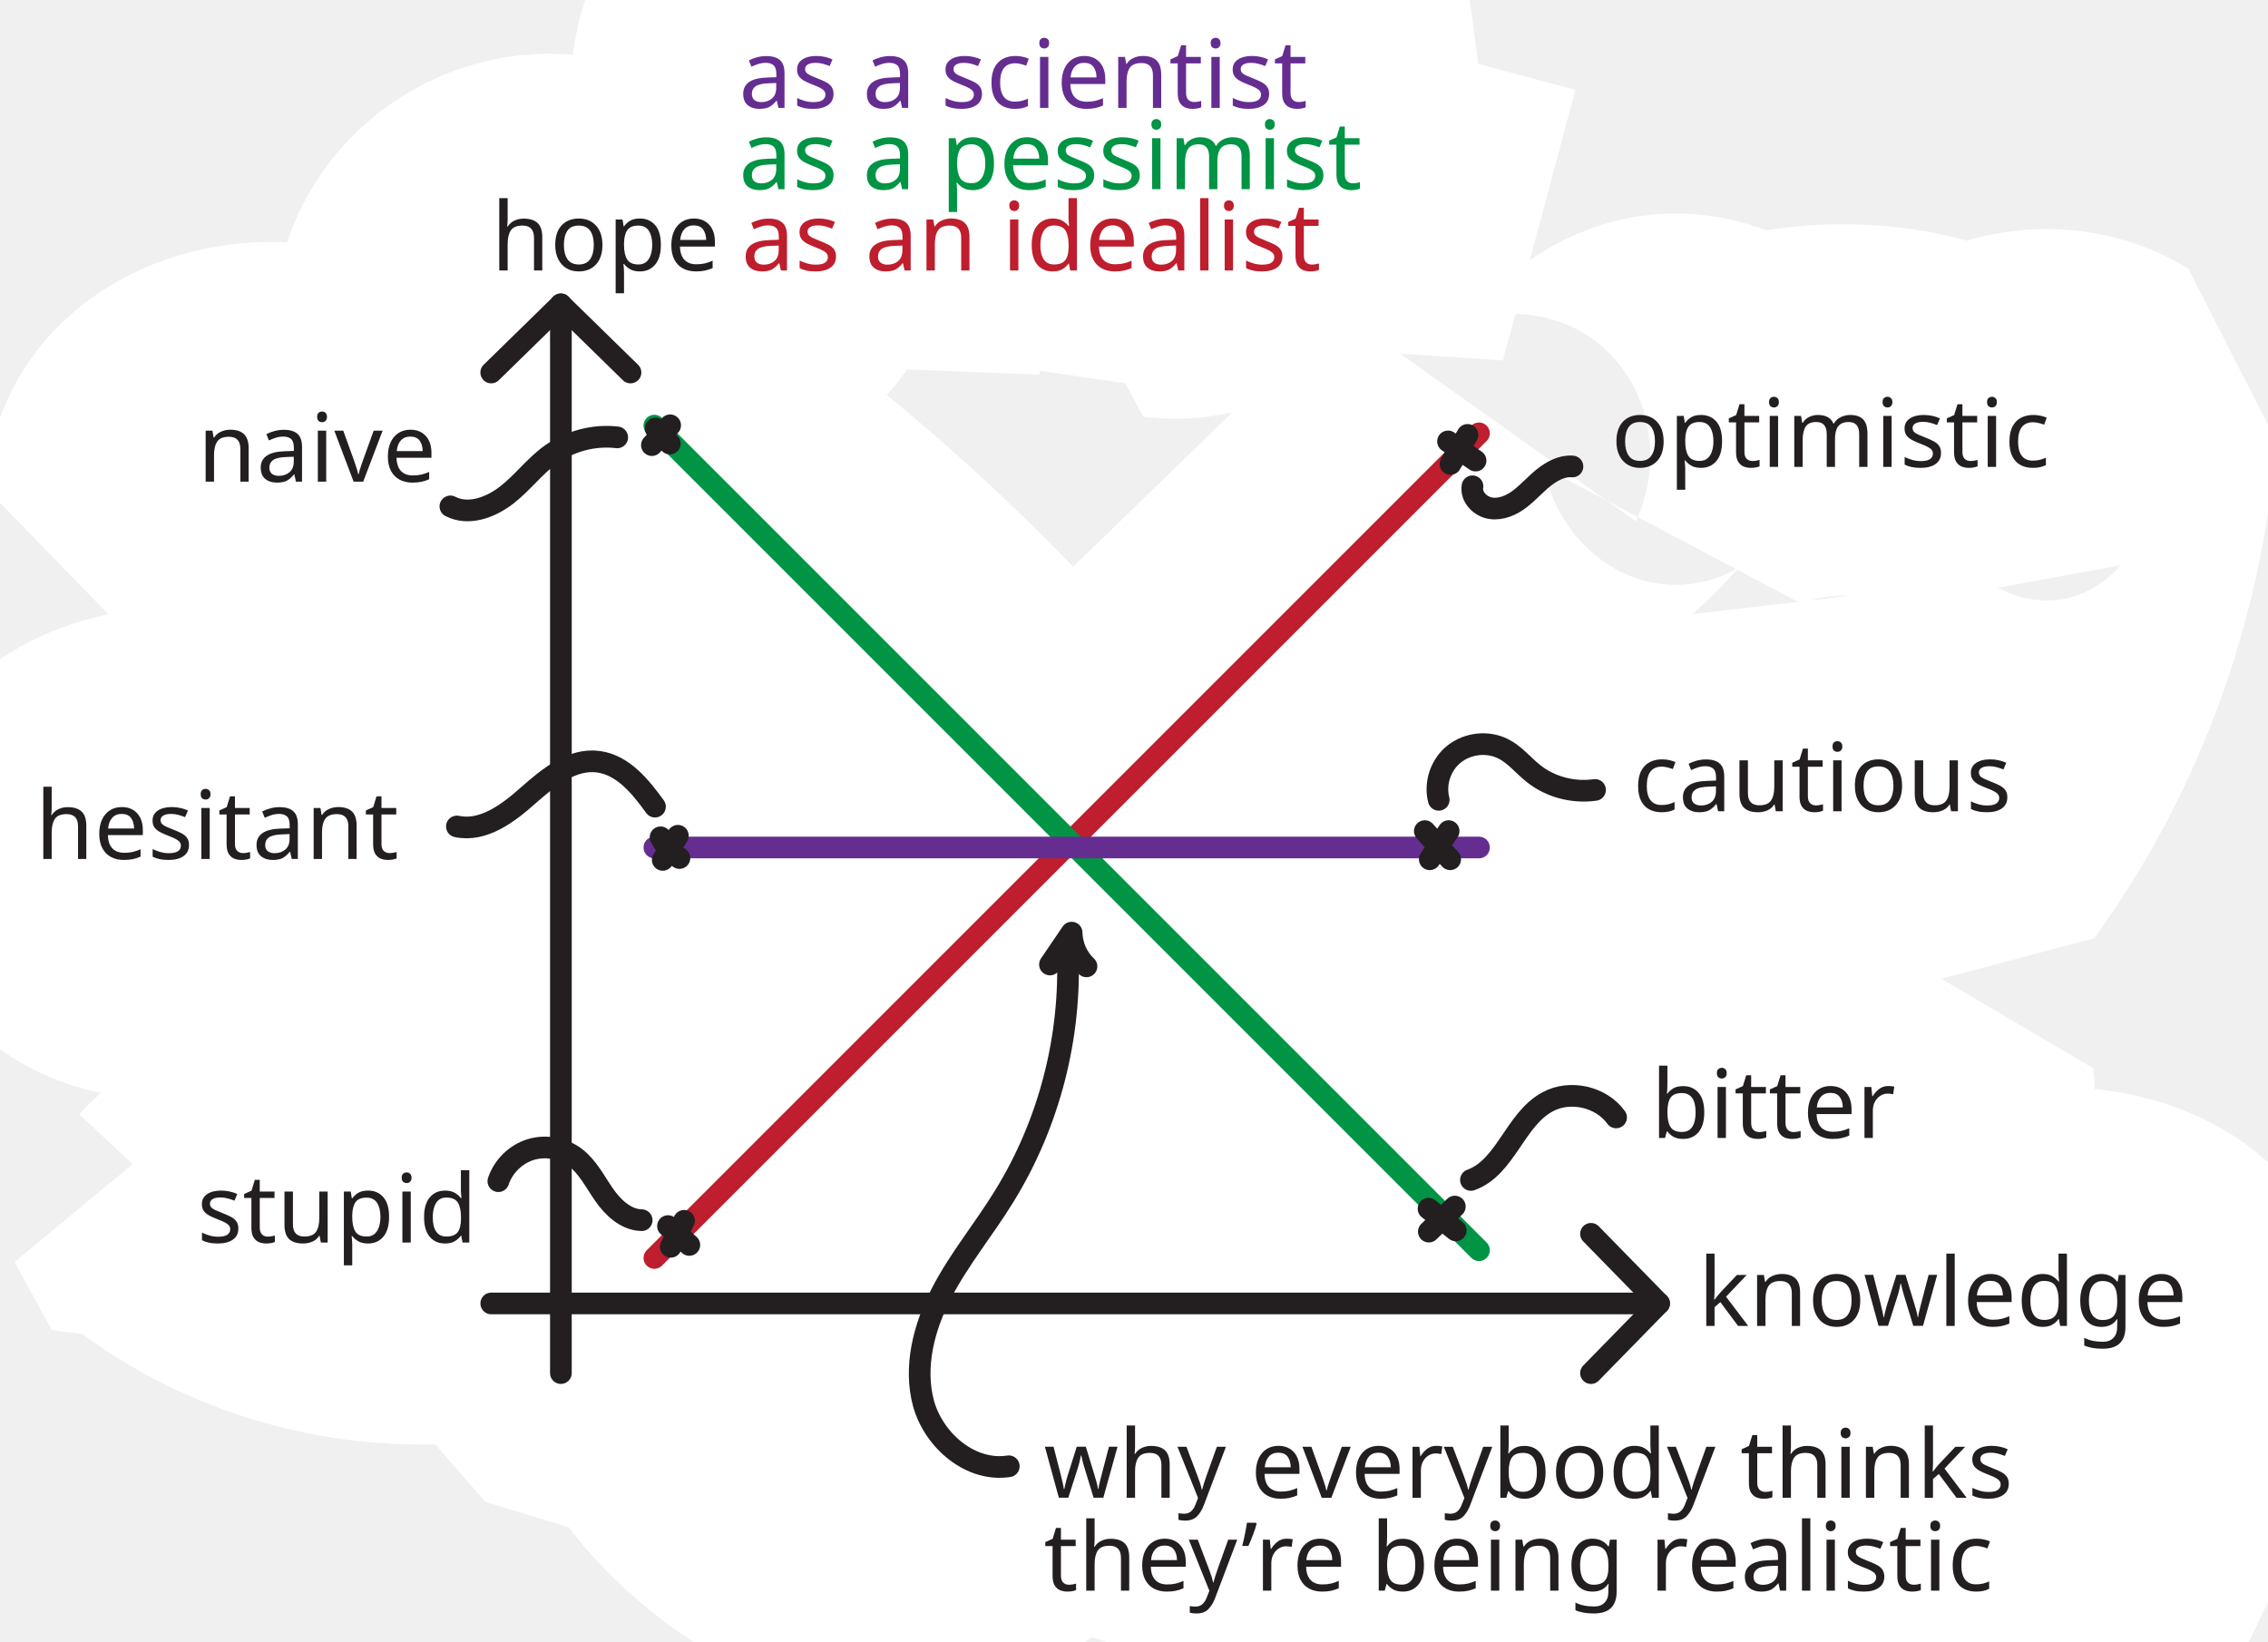
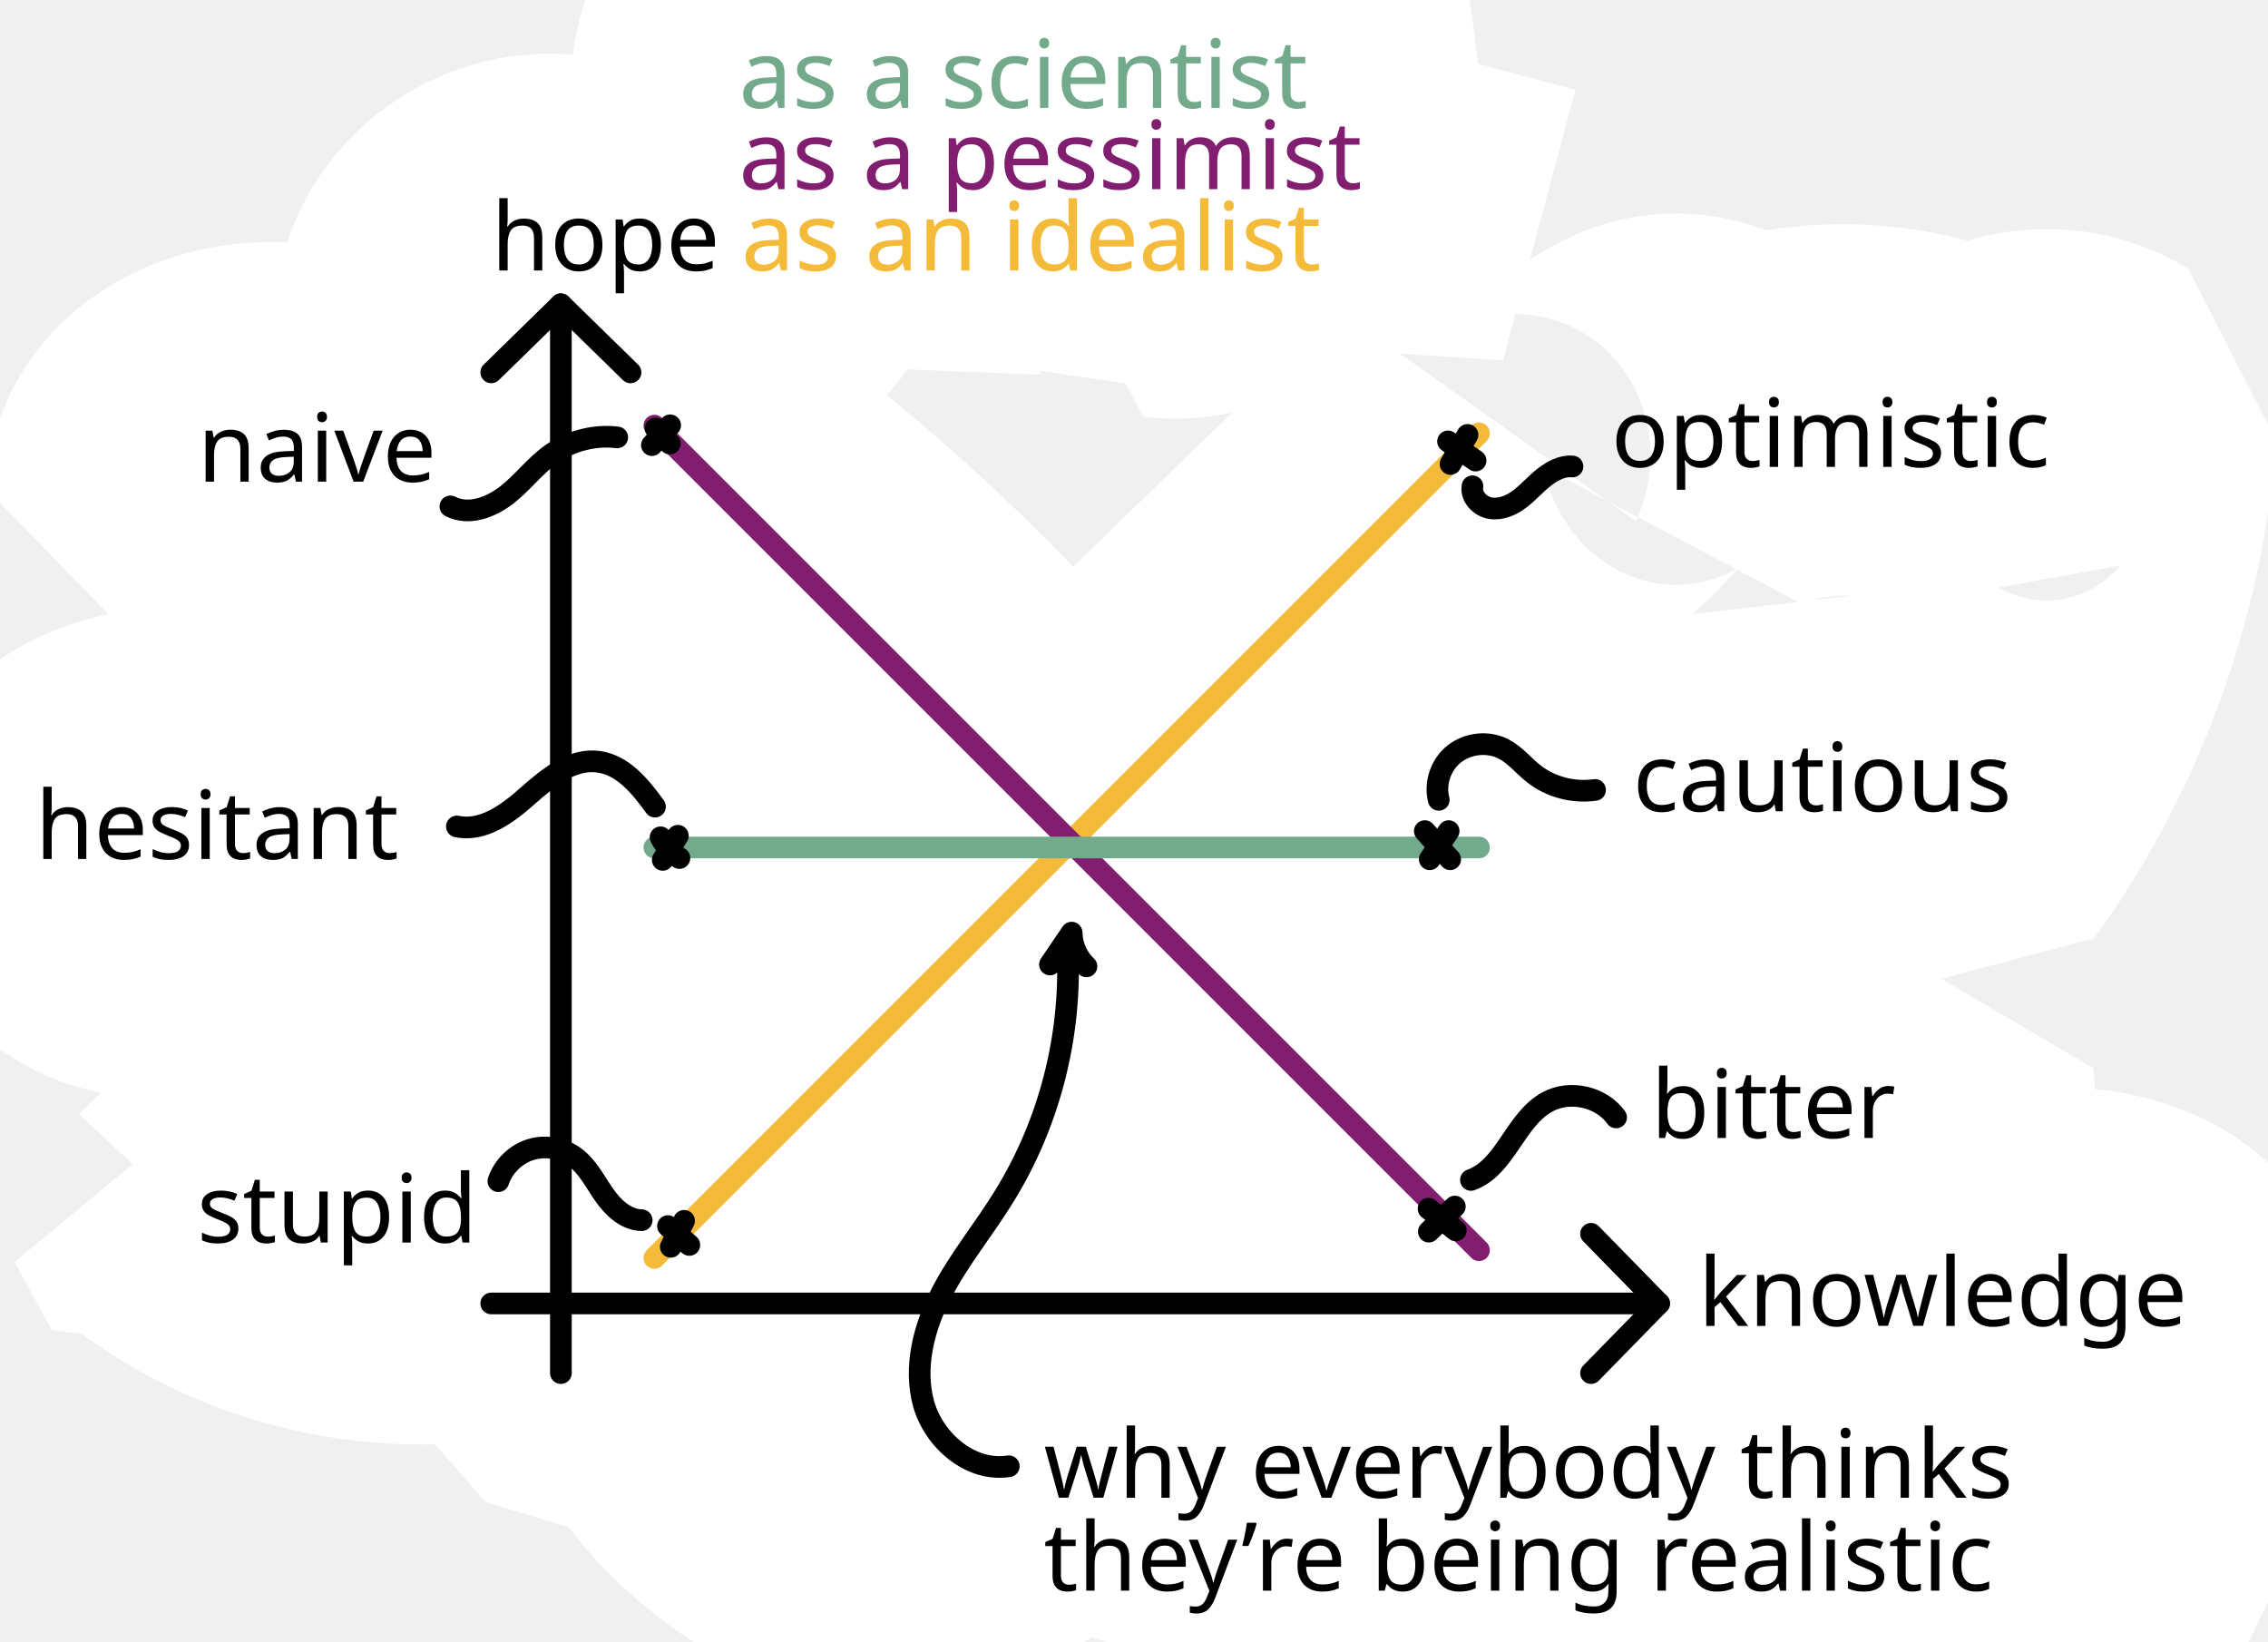
- <svg xmlns="http://www.w3.org/2000/svg" xmlns:xlink="http://www.w3.org/1999/xlink" version="1.1" id="Layer_1" x="0px" y="0px" width="732.7px" height="530.4px" viewBox="0 0 732.7 530.4" enable-background="new 0 0 732.7 530.4" xml:space="preserve">
-   <symbol id="Arrow_right_1_" viewBox="-25.5 -26 29 52">
-     <polyline fill="none" stroke="#231F20" stroke-width="7" stroke-linecap="round" stroke-linejoin="round" stroke-miterlimit="10" points="   -22,22.5 0,0 -22,-22.5  " />
-   </symbol>
-   <symbol id="Arrow_up" viewBox="-26 -25.5 52 29">
-     <polyline fill="none" stroke="#231F20" stroke-width="7" stroke-linecap="round" stroke-linejoin="round" stroke-miterlimit="10" points="   -22.5,-22 0,0 22.5,-22  " />
-   </symbol>
+ <svg xmlns="http://www.w3.org/2000/svg" version="1.1" id="Layer_1" x="0px" y="0px" width="732.7px" height="530.4px" viewBox="0 0 732.7 530.4" enable-background="new 0 0 732.7 530.4" xml:space="preserve">
  <path fill="none" stroke="#FFFFFF" stroke-width="120" stroke-linejoin="bevel" stroke-miterlimit="10" d="M451,13.5  c-7.8,29.1-15.6,58.3-23.4,87.4c-4.4-33.7-8.9-67.3-13.3-101c-12.5,25.1-25.1,50.1-37.6,75.2c18.7,2.3,36.5-17.4,32.4-35.8  C404.9,21,380.2,11,364.4,21.2c-9.1,5.8-14.2,16.1-18.9,25.8c-8.4,17.4-16.8,34.9-25.2,52.3c-5-30.7-10.1-61.4-15.1-92.1  c-9.1,32.6-18.2,65.1-27.3,97.7c-6.5-33.2-12.9-66.3-19.4-99.5c-15.2,4.6-16.1,25.8-12.8,41.3c3.3,15.6,5.9,35.6-7.7,43.9  c-17.8,11-38.1-11.9-59-13.2c-11.4-0.7-22.9,6-27.9,16.3c-5,10.3-3.2,23.5,4.4,32c18.1-7.5,36.2-14.9,54.4-22.4  c0.8,31.3-30.9,59.1-61.8,54.4c-17.8-2.7-33.2-14.2-50.7-18.4c-17.5-4.3-41.1,3.7-42.1,21.7c52.4-1.4,104.7-7.4,156-18  c-12.6,21.9-29.6,41.2-49.8,56.4c9.2,1.8,18.4,3.6,27.6,5.4c-4.3,11-8.6,22-13,33c8.3-0.8,16.5-1.6,24.8-2.4  c4.1,17.6,8.1,35.2,12.2,52.7c-47.9-22.6-101.2-33.8-154.2-32.3c-13.6,0.4-31,5-32.4,18.5c-1,9.9,8.5,18.4,18.4,20  c9.8,1.6,19.7-1.9,29.1-5.3c16.4-6,32.8-11.9,49.3-17.9c16.8-6.1,37.8-11.5,50.8,0.8c11.3,10.6,9.9,28.5,7.8,43.9  c-3.2,22.3-6.4,44.9-13.9,66.1c9.4-3.5,19.3-7.1,29.2-5.5c9.9,1.6,19.4,10.4,17.9,20.4c-1.8,12.1-17.8,16.8-29.3,12.8  c-11.5-4-20.2-13.3-30.6-19.8c-26.5-16.6-64.5-11.7-85.8,11.1c-4-7.3-8.1-14.7-12.1-22c30.9,25.4,74.6,34.3,112.9,22.9  c1.4,8.7,2.7,17.3,4.1,26c40,12.2,79.9,24.4,119.9,36.6c-39.3-13-78.5-26-117.8-39c40.8-14.9,87.4-13.3,127.1,4.3  c-8.9,6.6-16.2,16.3-17.3,27.4c-1.1,11,5.3,23.1,15.9,26.2c10.7,3.1,23.7-5.9,22.6-17c2.7,11,5.5,22,8.2,32.9  c10.1-13.8,20.2-27.7,30.3-41.5c2,16.9,4,33.8,6.1,50.7c15.9-18.2,31.9-36.3,47.8-54.5c-3.9,20.6-7.7,41.2-11.6,61.8  c15.9-9.8,28.6-24.6,35.9-41.8c2.5,10.9,4.9,21.7,7.4,32.6c8.9-14.1,17.8-28.2,26.8-42.2c3.1,15.3,6.2,30.5,9.4,45.8  c20.2-12.1,34.9-33,39.3-56.1c3.8,22.7,7.7,45.3,11.5,68c25.6-12.2,44.6-37.3,49.5-65.2c8.3,23,16.6,46.1,24.9,69.1  c13-5.5,20.9-21,17.7-34.8c10.7,13.1,21.3,26.2,32,39.3c10.8-22.3,21.5-44.6,32.3-67c5.3-11.1,10.8-23.9,6.1-35.2  c-6.2-15-26-18.3-42.1-16.7c-24.7,2.4-48.6,11-73.4,11.8c-24.8,0.8-52.6-9.1-62.2-32c-1.1,22.8-2.2,45.5-3.4,68.3  c-3.7-19-7.4-38.6-2.8-57.4s19.8-36.4,39.1-37.3c12.5-0.5,24.3,5.8,36.8,7.1c12.5,1.2,28-6.8,26.4-19.3c-18.8,7.5-40,5.2-60.1,2.1  c-20.1-3-40.8-6.7-60.4-1.5c-19.6,5.2-37.8,22.2-37,42.4c0.9-36.7,1.7-73.5,2.6-110.2c0.2-9,0.5-18.4,4.8-26.3  c4.3-7.9,13.9-13.7,22.3-10.6c8.4,3.1,10.8,17.2,2.6,20.9c10.9-13.2,21.7-26.3,32.6-39.5c6.9,14.6,13.8,29.2,20.8,43.7  c11.8-9.1,23.5-18.3,35.3-27.4c15.9,7.2,31.9,14.4,47.8,21.6c27.4-37.8,44-83.4,47.5-130c-11.2-6.9-27.3-4.4-35.9,5.6  c-24.8-13.5-56-14.7-81.8-3.3c-1.7-9.3-13.9-13.3-22.8-10.2c-8.9,3.1-15.4,10.8-21.9,17.6c-6.5,6.8-14.5,13.6-23.9,13.8  c-9.5,0.3-19.1-9.7-15.1-18.3c-43.7,42.4-87.3,84.7-131,127.1c-39.7-50.3-87.2-94.3-140.3-130.1c48.1,32.2,88.6,75.8,117.2,126.1  c-42.7,7.6-86.6,9-129.7,4.2c99.6,2.1,199.2,4.2,298.7,6.3c-43.1,2.4-86.2,4.8-129.3,7.2c36.3,35.4,72.6,70.9,108.9,106.3  c-11.5,15.3-37.1,9.1-49.6-5.4s-17.1-34-27-50.4c-9.9-16.4-29.8-30.3-47.3-22.5c-13.1,5.9-18.7,21.2-22.7,35.1  c-13.9,49.2-23.4,99.7-28.3,150.6c-22.1-7.3-43.5-18.7-58.8-36.3c-15.2-17.6-23.5-42.3-17.9-64.9c5.9-23.6,25.3-41.1,43.7-57  c25.6-22.2,55-45.7,88.8-43.6c25.2,1.6,47,17.3,67.3,32.5c42,31.4,83.9,62.8,125.9,94.2c-19.3,7.9-40.8,7.3-61.6,6.5  c-103-3.6-206-7.3-309-10.9" />
  <g id="Arrow_right">
</g>
  <g>
-     <line fill="none" stroke="#231F20" stroke-width="7" stroke-linecap="round" stroke-linejoin="round" stroke-miterlimit="10" x1="181.2" y1="98.3" x2="181.2" y2="443.6" />
-     <line fill="none" stroke="#231F20" stroke-width="7" stroke-linecap="round" stroke-linejoin="round" stroke-miterlimit="10" x1="158.7" y1="421.1" x2="536" y2="421.1" />
-     <use xlink:href="#Arrow_up" width="52" height="29" x="-26" y="-25.5" transform="matrix(1 0 0 -1 181.1898 98.3435)" overflow="visible" />
-     <use xlink:href="#Arrow_right_1_" width="29" height="52" x="-25.5" y="-26" transform="matrix(1 0 0 -1 535.9838 421.1058)" overflow="visible" />
+     <line fill="none" stroke="#000000" stroke-width="7" stroke-linecap="round" stroke-linejoin="round" stroke-miterlimit="10" x1="181.2" y1="98.3" x2="181.2" y2="443.6" />
+     <line fill="none" stroke="#000000" stroke-width="7" stroke-linecap="round" stroke-linejoin="round" stroke-miterlimit="10" x1="158.7" y1="421.1" x2="536" y2="421.1" />
+     <g>
+       <polyline fill="none" stroke="#000000" stroke-width="7" stroke-linecap="round" stroke-linejoin="round" stroke-miterlimit="10" points="    158.7,120.3 181.2,98.3 203.7,120.3   " />
+     </g>
+     <g>
+       <polyline fill="none" stroke="#000000" stroke-width="7" stroke-linecap="round" stroke-linejoin="round" stroke-miterlimit="10" points="    514,398.6 536,421.1 514,443.6   " />
+     </g>
  </g>
-   <text transform="matrix(1 0 0 1 548.623 428.3583)" fill="#231F20" font-family="'PermanentMarker'" font-size="30.74px">knowledge</text>
+   <text transform="matrix(1 0 0 1 548.623 428.3583)" font-family="'PermanentMarker'" font-size="30.74px">knowledge</text>
  <text transform="matrix(1 0 0 1 158.6898 87.3767)">
-     <tspan x="0" y="0" fill="#231F20" font-family="'PermanentMarker'" font-size="30.74px">hope </tspan>
-     <tspan x="80.8" y="0" fill="#BE1E2D" font-family="'PermanentMarker'" font-size="30.74px">as an idealist</tspan>
+     <tspan x="0" y="0" font-family="'PermanentMarker'" font-size="30.74px">hope </tspan>
+     <tspan x="80.8" y="0" fill="#F4BB3A" font-family="'PermanentMarker'" font-size="30.74px">as an idealist</tspan>
  </text>
-   <line fill="none" stroke="#BE1E2D" stroke-width="7" stroke-linecap="round" stroke-linejoin="round" stroke-miterlimit="10" x1="211.4" y1="406.4" x2="477.8" y2="140" />
+   <line fill="none" stroke="#F4BB3A" stroke-width="7" stroke-linecap="round" stroke-linejoin="round" stroke-miterlimit="10" x1="211.4" y1="406.4" x2="477.8" y2="140" />
  <g>
-     <path fill="none" stroke="#231F20" stroke-width="7" stroke-linecap="round" stroke-linejoin="round" stroke-miterlimit="10" d="   M215.8,396.1c2.3,2,4.6,4.1,6.9,6.1" />
-     <path fill="none" stroke="#231F20" stroke-width="7" stroke-linecap="round" stroke-linejoin="round" stroke-miterlimit="10" d="   M221,394.4c-1.4,2.8-2.9,5.6-4.3,8.4" />
-     <path fill="none" stroke="#231F20" stroke-width="7" stroke-linecap="round" stroke-linejoin="round" stroke-miterlimit="10" d="   M207.3,394.2c-5.1-0.1-9.3-4.1-12.2-8.3s-5.3-9-9.3-12c-4-3-9.6-4-14.4-2.5c-4.8,1.5-8.8,5.4-10.4,10.2" />
-     <text transform="matrix(1 0 0 1 63.6597 401.4184)" fill="#231F20" font-family="'PermanentMarker'" font-size="30.74px">stupid</text>
+     <path fill="none" stroke="#000000" stroke-width="7" stroke-linecap="round" stroke-linejoin="round" stroke-miterlimit="10" d="   M215.8,396.1c2.3,2,4.6,4.1,6.9,6.1" />
+     <path fill="none" stroke="#000000" stroke-width="7" stroke-linecap="round" stroke-linejoin="round" stroke-miterlimit="10" d="   M221,394.4c-1.4,2.8-2.9,5.6-4.3,8.4" />
+     <path fill="none" stroke="#000000" stroke-width="7" stroke-linecap="round" stroke-linejoin="round" stroke-miterlimit="10" d="   M207.3,394.2c-5.1-0.1-9.3-4.1-12.2-8.3s-5.3-9-9.3-12c-4-3-9.6-4-14.4-2.5c-4.8,1.5-8.8,5.4-10.4,10.2" />
+     <text transform="matrix(1 0 0 1 63.6597 401.4184)" font-family="'PermanentMarker'" font-size="30.74px">stupid</text>
  </g>
  <g>
-     <path fill="none" stroke="#231F20" stroke-width="7" stroke-linecap="round" stroke-linejoin="round" stroke-miterlimit="10" d="   M467.8,142.6c3,2.1,5.9,4.2,8.9,6.2" />
-     <path fill="none" stroke="#231F20" stroke-width="7" stroke-linecap="round" stroke-linejoin="round" stroke-miterlimit="10" d="   M474.1,140.5c-1.8,3.1-3.7,6.2-5.5,9.4" />
-     <path fill="none" stroke="#231F20" stroke-width="7" stroke-linecap="round" stroke-linejoin="round" stroke-miterlimit="10" d="   M475.7,157.1c-0.6,3.4,2.5,6.6,5.9,7.1s6.8-1,9.5-3.1c2.7-2.1,5-4.7,7.6-6.8c2.7-2.1,5.9-3.9,9.3-3.6" />
-     <text transform="matrix(1 0 0 1 520.5195 150.8416)" fill="#231F20" font-family="'PermanentMarker'" font-size="30.74px">optimistic</text>
+     <path fill="none" stroke="#000000" stroke-width="7" stroke-linecap="round" stroke-linejoin="round" stroke-miterlimit="10" d="   M467.8,142.6c3,2.1,5.9,4.2,8.9,6.2" />
+     <path fill="none" stroke="#000000" stroke-width="7" stroke-linecap="round" stroke-linejoin="round" stroke-miterlimit="10" d="   M474.1,140.5c-1.8,3.1-3.7,6.2-5.5,9.4" />
+     <path fill="none" stroke="#000000" stroke-width="7" stroke-linecap="round" stroke-linejoin="round" stroke-miterlimit="10" d="   M475.7,157.1c-0.6,3.4,2.5,6.6,5.9,7.1s6.8-1,9.5-3.1c2.7-2.1,5-4.7,7.6-6.8c2.7-2.1,5.9-3.9,9.3-3.6" />
+     <text transform="matrix(1 0 0 1 520.5195 150.8416)" font-family="'PermanentMarker'" font-size="30.74px">optimistic</text>
  </g>
-   <text transform="matrix(1 0 0 1 238.6946 61.1181)" fill="#009444" font-family="'PermanentMarker'" font-size="30.74px">as a pessimist</text>
-   <line fill="none" stroke="#009444" stroke-width="7" stroke-linecap="round" stroke-linejoin="round" stroke-miterlimit="10" x1="211.4" y1="137.5" x2="477.8" y2="403.9" />
+   <text transform="matrix(1 0 0 1 238.6946 61.1181)" fill="#821E70" font-family="'PermanentMarker'" font-size="30.74px">as a pessimist</text>
+   <line fill="none" stroke="#821E70" stroke-width="7" stroke-linecap="round" stroke-linejoin="round" stroke-miterlimit="10" x1="211.4" y1="137.5" x2="477.8" y2="403.9" />
  <g>
-     <path fill="none" stroke="#231F20" stroke-width="7" stroke-linecap="round" stroke-linejoin="round" stroke-miterlimit="10" d="   M216.5,137.4c-2,2.1-3.9,4.3-5.9,6.4" />
-     <path fill="none" stroke="#231F20" stroke-width="7" stroke-linecap="round" stroke-linejoin="round" stroke-miterlimit="10" d="   M211.8,138.4c1.5,1.6,3.1,3.3,4.6,4.9" />
-     <path fill="none" stroke="#231F20" stroke-width="7" stroke-linecap="round" stroke-linejoin="round" stroke-miterlimit="10" d="   M199.4,141.3c-7.5-0.9-15.2,1.2-21.4,5.5c-5.3,3.8-9.2,9.2-14.4,13.2s-12.3,6.6-18.1,3.6" />
-     <text transform="matrix(1 0 0 1 63.8288 155.6037)" fill="#231F20" font-family="'PermanentMarker'" font-size="30.74px">naive</text>
+     <path fill="none" stroke="#000000" stroke-width="7" stroke-linecap="round" stroke-linejoin="round" stroke-miterlimit="10" d="   M216.5,137.4c-2,2.1-3.9,4.3-5.9,6.4" />
+     <path fill="none" stroke="#000000" stroke-width="7" stroke-linecap="round" stroke-linejoin="round" stroke-miterlimit="10" d="   M211.8,138.4c1.5,1.6,3.1,3.3,4.6,4.9" />
+     <path fill="none" stroke="#000000" stroke-width="7" stroke-linecap="round" stroke-linejoin="round" stroke-miterlimit="10" d="   M199.4,141.3c-7.5-0.9-15.2,1.2-21.4,5.5c-5.3,3.8-9.2,9.2-14.4,13.2s-12.3,6.6-18.1,3.6" />
+     <text transform="matrix(1 0 0 1 63.8288 155.6037)" font-family="'PermanentMarker'" font-size="30.74px">naive</text>
  </g>
  <g>
-     <path fill="none" stroke="#231F20" stroke-width="7" stroke-linecap="round" stroke-linejoin="round" stroke-miterlimit="10" d="   M470,389.8c-2.8,2.7-5.6,5.4-8.4,8.1" />
-     <path fill="none" stroke="#231F20" stroke-width="7" stroke-linecap="round" stroke-linejoin="round" stroke-miterlimit="10" d="   M461.5,390.5c2.9,2.3,5.9,4.7,8.8,7" />
-     <path fill="none" stroke="#231F20" stroke-width="7" stroke-linecap="round" stroke-linejoin="round" stroke-miterlimit="10" d="   M475.2,381.2c11.2-4,14.2-19.5,24.7-25.2c7.3-4,17.4-1.7,22.2,5" />
-     <text transform="matrix(1 0 0 1 533.3607 367.6346)" fill="#231F20" font-family="'PermanentMarker'" font-size="30.74px">bitter</text>
+     <path fill="none" stroke="#000000" stroke-width="7" stroke-linecap="round" stroke-linejoin="round" stroke-miterlimit="10" d="   M470,389.8c-2.8,2.7-5.6,5.4-8.4,8.1" />
+     <path fill="none" stroke="#000000" stroke-width="7" stroke-linecap="round" stroke-linejoin="round" stroke-miterlimit="10" d="   M461.5,390.5c2.9,2.3,5.9,4.7,8.8,7" />
+     <path fill="none" stroke="#000000" stroke-width="7" stroke-linecap="round" stroke-linejoin="round" stroke-miterlimit="10" d="   M475.2,381.2c11.2-4,14.2-19.5,24.7-25.2c7.3-4,17.4-1.7,22.2,5" />
+     <text transform="matrix(1 0 0 1 533.3607 367.6346)" font-family="'PermanentMarker'" font-size="30.74px">bitter</text>
  </g>
-   <text transform="matrix(1 0 0 1 238.6944 34.8621)" fill="#662D91" font-family="'PermanentMarker'" font-size="30.74px">as a scientist</text>
-   <line fill="none" stroke="#662D91" stroke-width="7" stroke-linecap="round" stroke-linejoin="round" stroke-miterlimit="10" x1="211.4" y1="273.8" x2="477.8" y2="273.8" />
+   <text transform="matrix(1 0 0 1 238.6944 34.8621)" fill="#72AA8B" font-family="'PermanentMarker'" font-size="30.74px">as a scientist</text>
+   <line fill="none" stroke="#72AA8B" stroke-width="7" stroke-linecap="round" stroke-linejoin="round" stroke-miterlimit="10" x1="211.4" y1="273.8" x2="477.8" y2="273.8" />
  <g>
-     <path fill="none" stroke="#231F20" stroke-width="7" stroke-linecap="round" stroke-linejoin="round" stroke-miterlimit="10" d="   M219,270c-1.6,2.6-3.3,5.2-4.9,7.8" />
-     <path fill="none" stroke="#231F20" stroke-width="7" stroke-linecap="round" stroke-linejoin="round" stroke-miterlimit="10" d="   M213.4,270.5c1.4,2.7,3.5,5.1,6.1,6.7" />
-     <path fill="none" stroke="#231F20" stroke-width="7" stroke-linecap="round" stroke-linejoin="round" stroke-miterlimit="10" d="   M211.6,260.6c-4.7-6.5-10.3-13.4-18.2-14.5c-8.6-1.2-16.2,5.1-22.8,10.9c-6.5,5.8-14.5,11.8-23,10" />
-     <text transform="matrix(1 0 0 1 11.3833 277.5113)" fill="#231F20" font-family="'PermanentMarker'" font-size="30.74px">hesitant</text>
+     <path fill="none" stroke="#000000" stroke-width="7" stroke-linecap="round" stroke-linejoin="round" stroke-miterlimit="10" d="   M219,270c-1.6,2.6-3.3,5.2-4.9,7.8" />
+     <path fill="none" stroke="#000000" stroke-width="7" stroke-linecap="round" stroke-linejoin="round" stroke-miterlimit="10" d="   M213.4,270.5c1.4,2.7,3.5,5.1,6.1,6.7" />
+     <path fill="none" stroke="#000000" stroke-width="7" stroke-linecap="round" stroke-linejoin="round" stroke-miterlimit="10" d="   M211.6,260.6c-4.7-6.5-10.3-13.4-18.2-14.5c-8.6-1.2-16.2,5.1-22.8,10.9c-6.5,5.8-14.5,11.8-23,10" />
+     <text transform="matrix(1 0 0 1 11.3833 277.5113)" font-family="'PermanentMarker'" font-size="30.74px">hesitant</text>
  </g>
  <g>
-     <path fill="none" stroke="#231F20" stroke-width="7" stroke-linecap="round" stroke-linejoin="round" stroke-miterlimit="10" d="   M468,268.5c-2,3-4.1,6-6.1,9.1" />
-     <path fill="none" stroke="#231F20" stroke-width="7" stroke-linecap="round" stroke-linejoin="round" stroke-miterlimit="10" d="   M460.3,268.5c2.7,3,5.4,6.1,8.2,9.1" />
-     <path fill="none" stroke="#231F20" stroke-width="7" stroke-linecap="round" stroke-linejoin="round" stroke-miterlimit="10" d="   M464.8,258.4c-1.4-5.4,0.7-11.5,5.1-14.9s10.7-4.1,15.7-1.6c3.8,1.9,6.5,5.4,9.8,8c5.5,4.4,12.9,6.3,19.9,5.3" />
-     <text transform="matrix(1 0 0 1 527.5261 262.0999)" fill="#231F20" font-family="'PermanentMarker'" font-size="30.74px">cautious</text>
+     <path fill="none" stroke="#000000" stroke-width="7" stroke-linecap="round" stroke-linejoin="round" stroke-miterlimit="10" d="   M468,268.5c-2,3-4.1,6-6.1,9.1" />
+     <path fill="none" stroke="#000000" stroke-width="7" stroke-linecap="round" stroke-linejoin="round" stroke-miterlimit="10" d="   M460.3,268.5c2.7,3,5.4,6.1,8.2,9.1" />
+     <path fill="none" stroke="#000000" stroke-width="7" stroke-linecap="round" stroke-linejoin="round" stroke-miterlimit="10" d="   M464.8,258.4c-1.4-5.4,0.7-11.5,5.1-14.9s10.7-4.1,15.7-1.6c3.8,1.9,6.5,5.4,9.8,8c5.5,4.4,12.9,6.3,19.9,5.3" />
+     <text transform="matrix(1 0 0 1 527.5261 262.0999)" font-family="'PermanentMarker'" font-size="30.74px">cautious</text>
  </g>
  <g>
-     <path fill="none" stroke="#231F20" stroke-width="7" stroke-linecap="round" stroke-linejoin="round" stroke-miterlimit="10" d="   M344.9,307c1.3,27.8-5.9,55.9-20.5,79.5c-6.5,10.6-14.5,20.2-20.2,31.2c-5.7,11-9.1,23.9-5.8,35.9c3.4,11.9,15.2,22,27.5,20.1" />
-     <path fill="none" stroke="#231F20" stroke-width="7" stroke-linecap="round" stroke-linejoin="round" stroke-miterlimit="10" d="   M339.2,311.6c2.3-3.4,4.6-6.8,7-10.3c0.1,4.1,1.8,8.1,4.8,10.9" />
+     <path fill="none" stroke="#000000" stroke-width="7" stroke-linecap="round" stroke-linejoin="round" stroke-miterlimit="10" d="   M344.9,307c1.3,27.8-5.9,55.9-20.5,79.5c-6.5,10.6-14.5,20.2-20.2,31.2c-5.7,11-9.1,23.9-5.8,35.9c3.4,11.9,15.2,22,27.5,20.1" />
+     <path fill="none" stroke="#000000" stroke-width="7" stroke-linecap="round" stroke-linejoin="round" stroke-miterlimit="10" d="   M339.2,311.6c2.3-3.4,4.6-6.8,7-10.3c0.1,4.1,1.8,8.1,4.8,10.9" />
    <text transform="matrix(1 0 0 1 337.2125 483.8788)">
-       <tspan x="0" y="0" fill="#231F20" font-family="'PermanentMarker'" font-size="30.74px">why everybody thinks</tspan>
-       <tspan x="0" y="30" fill="#231F20" font-family="'PermanentMarker'" font-size="30.74px">they’re being realistic</tspan>
+       <tspan x="0" y="0" font-family="'PermanentMarker'" font-size="30.74px">why everybody thinks</tspan>
+       <tspan x="0" y="30" font-family="'PermanentMarker'" font-size="30.74px">they’re being realistic</tspan>
    </text>
  </g>
+   <g id="Arrow_up">
+ </g>
</svg>
